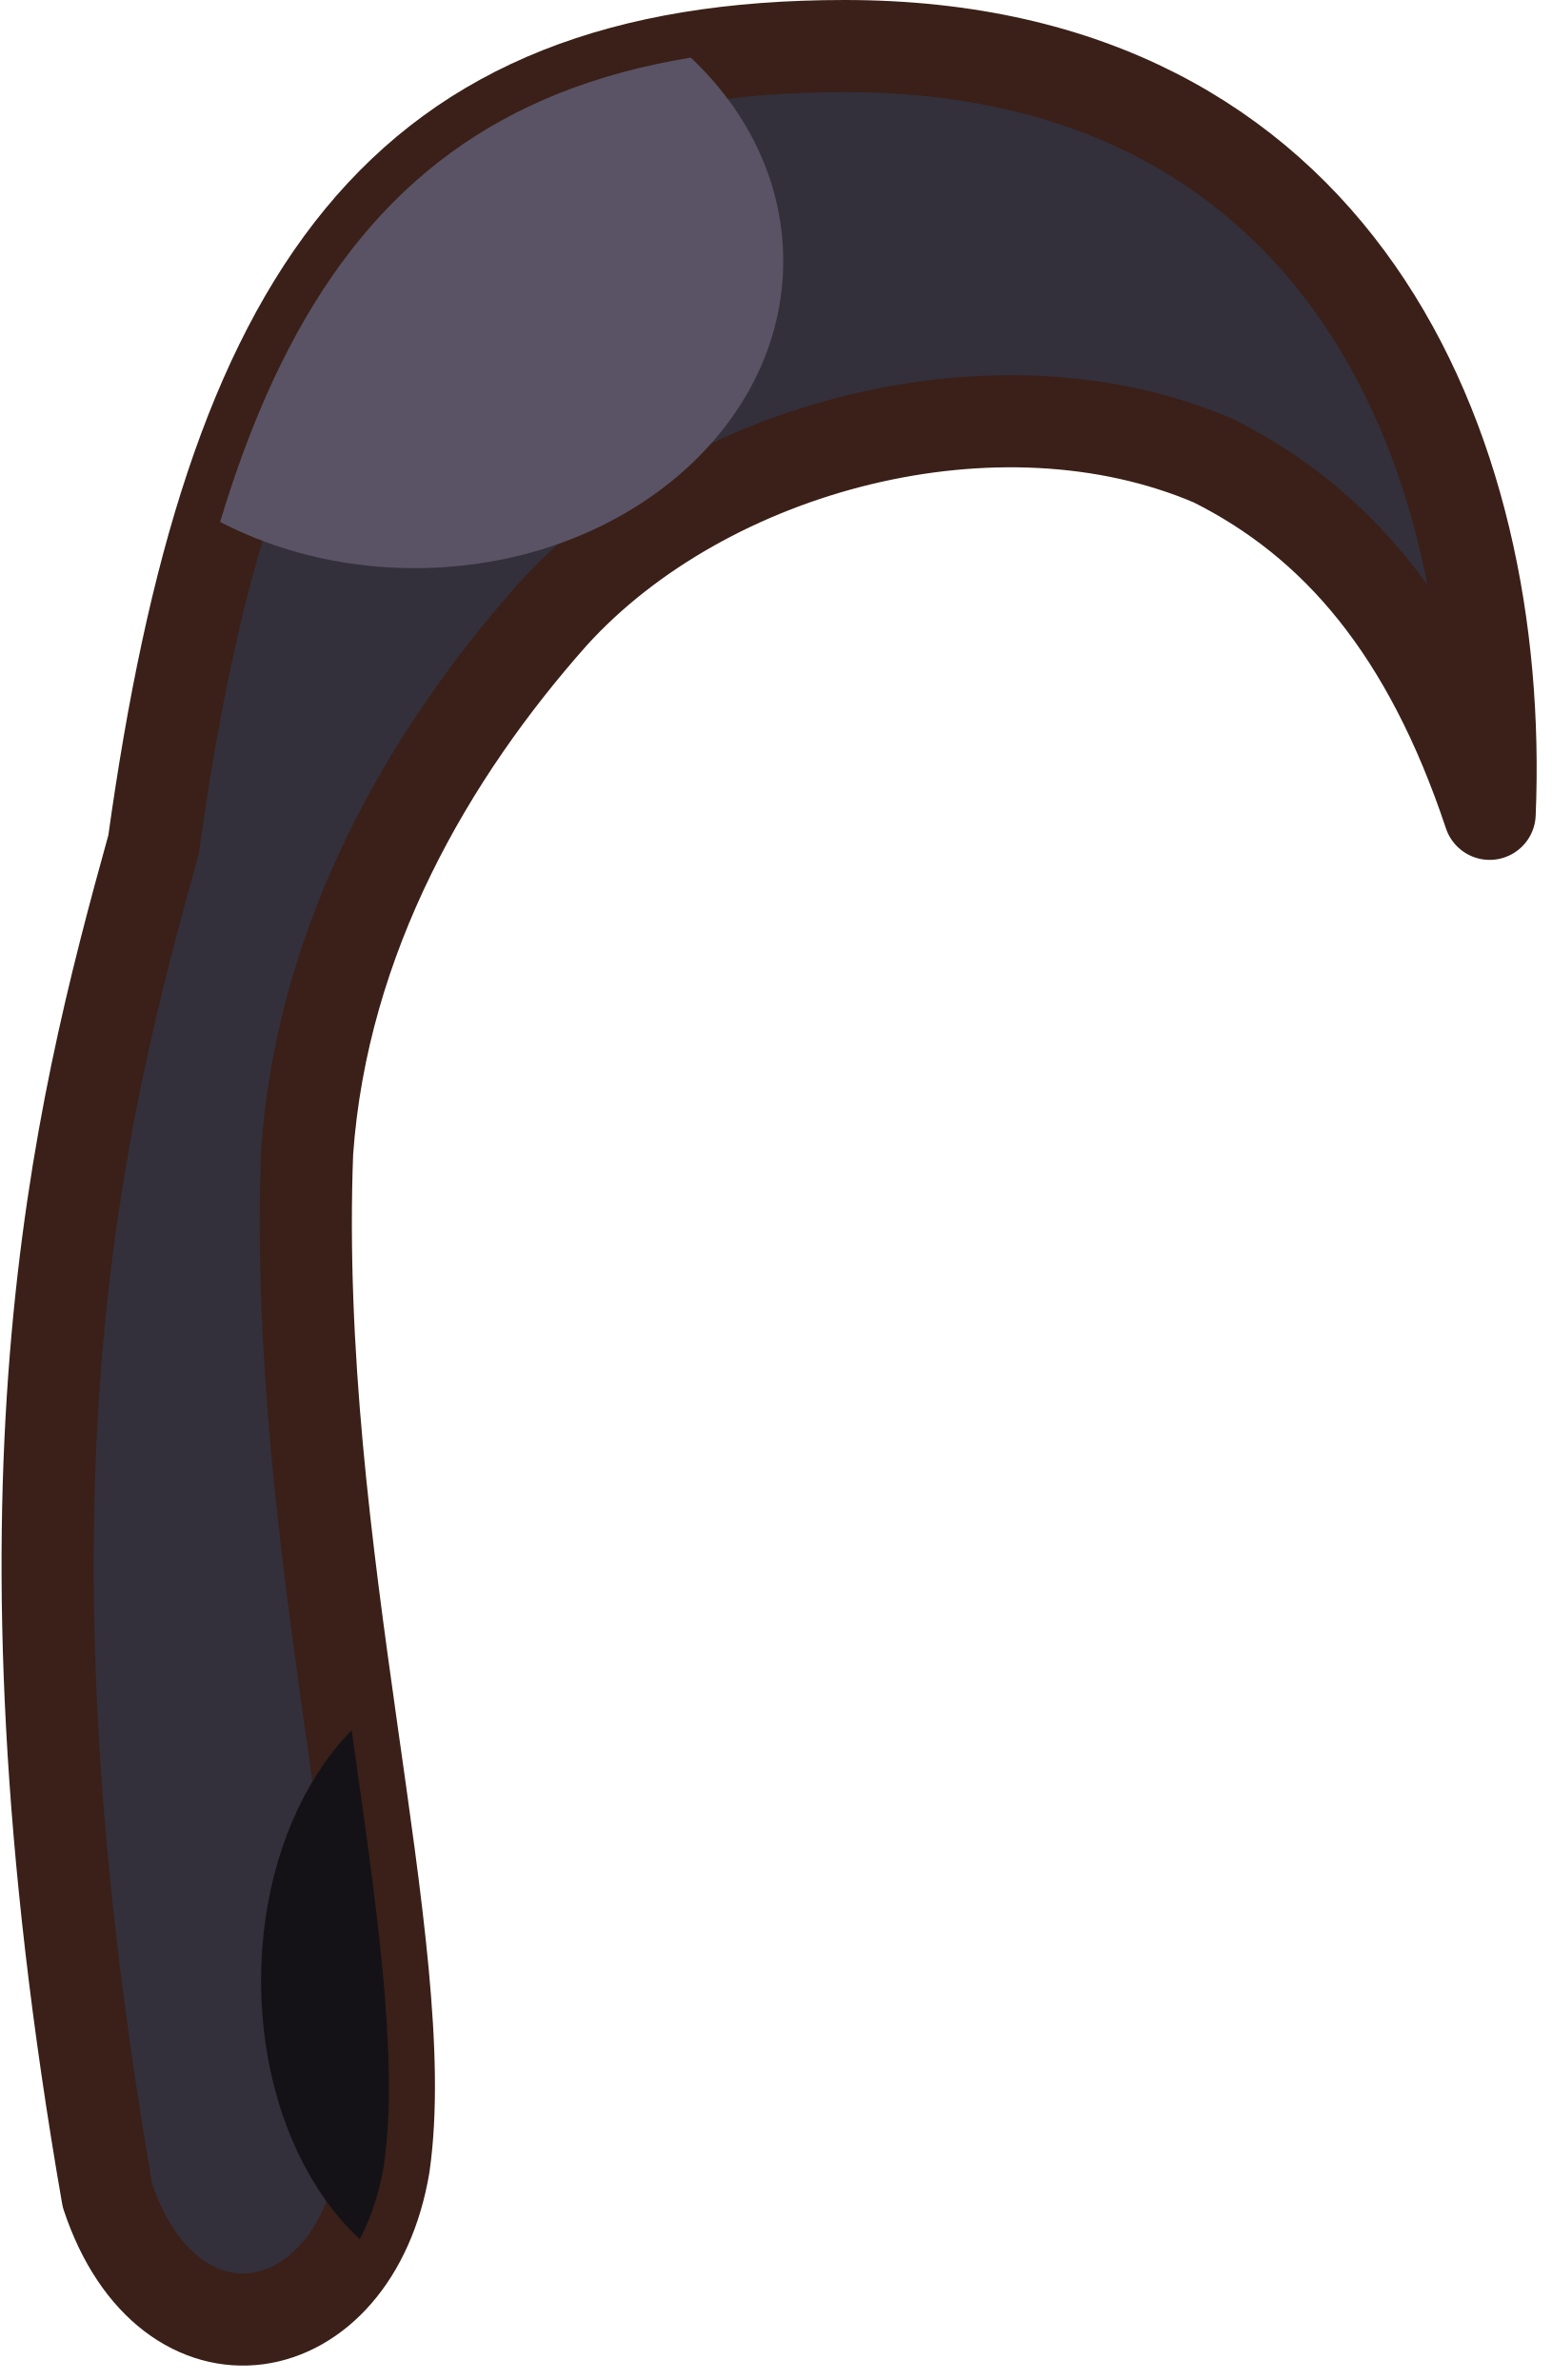
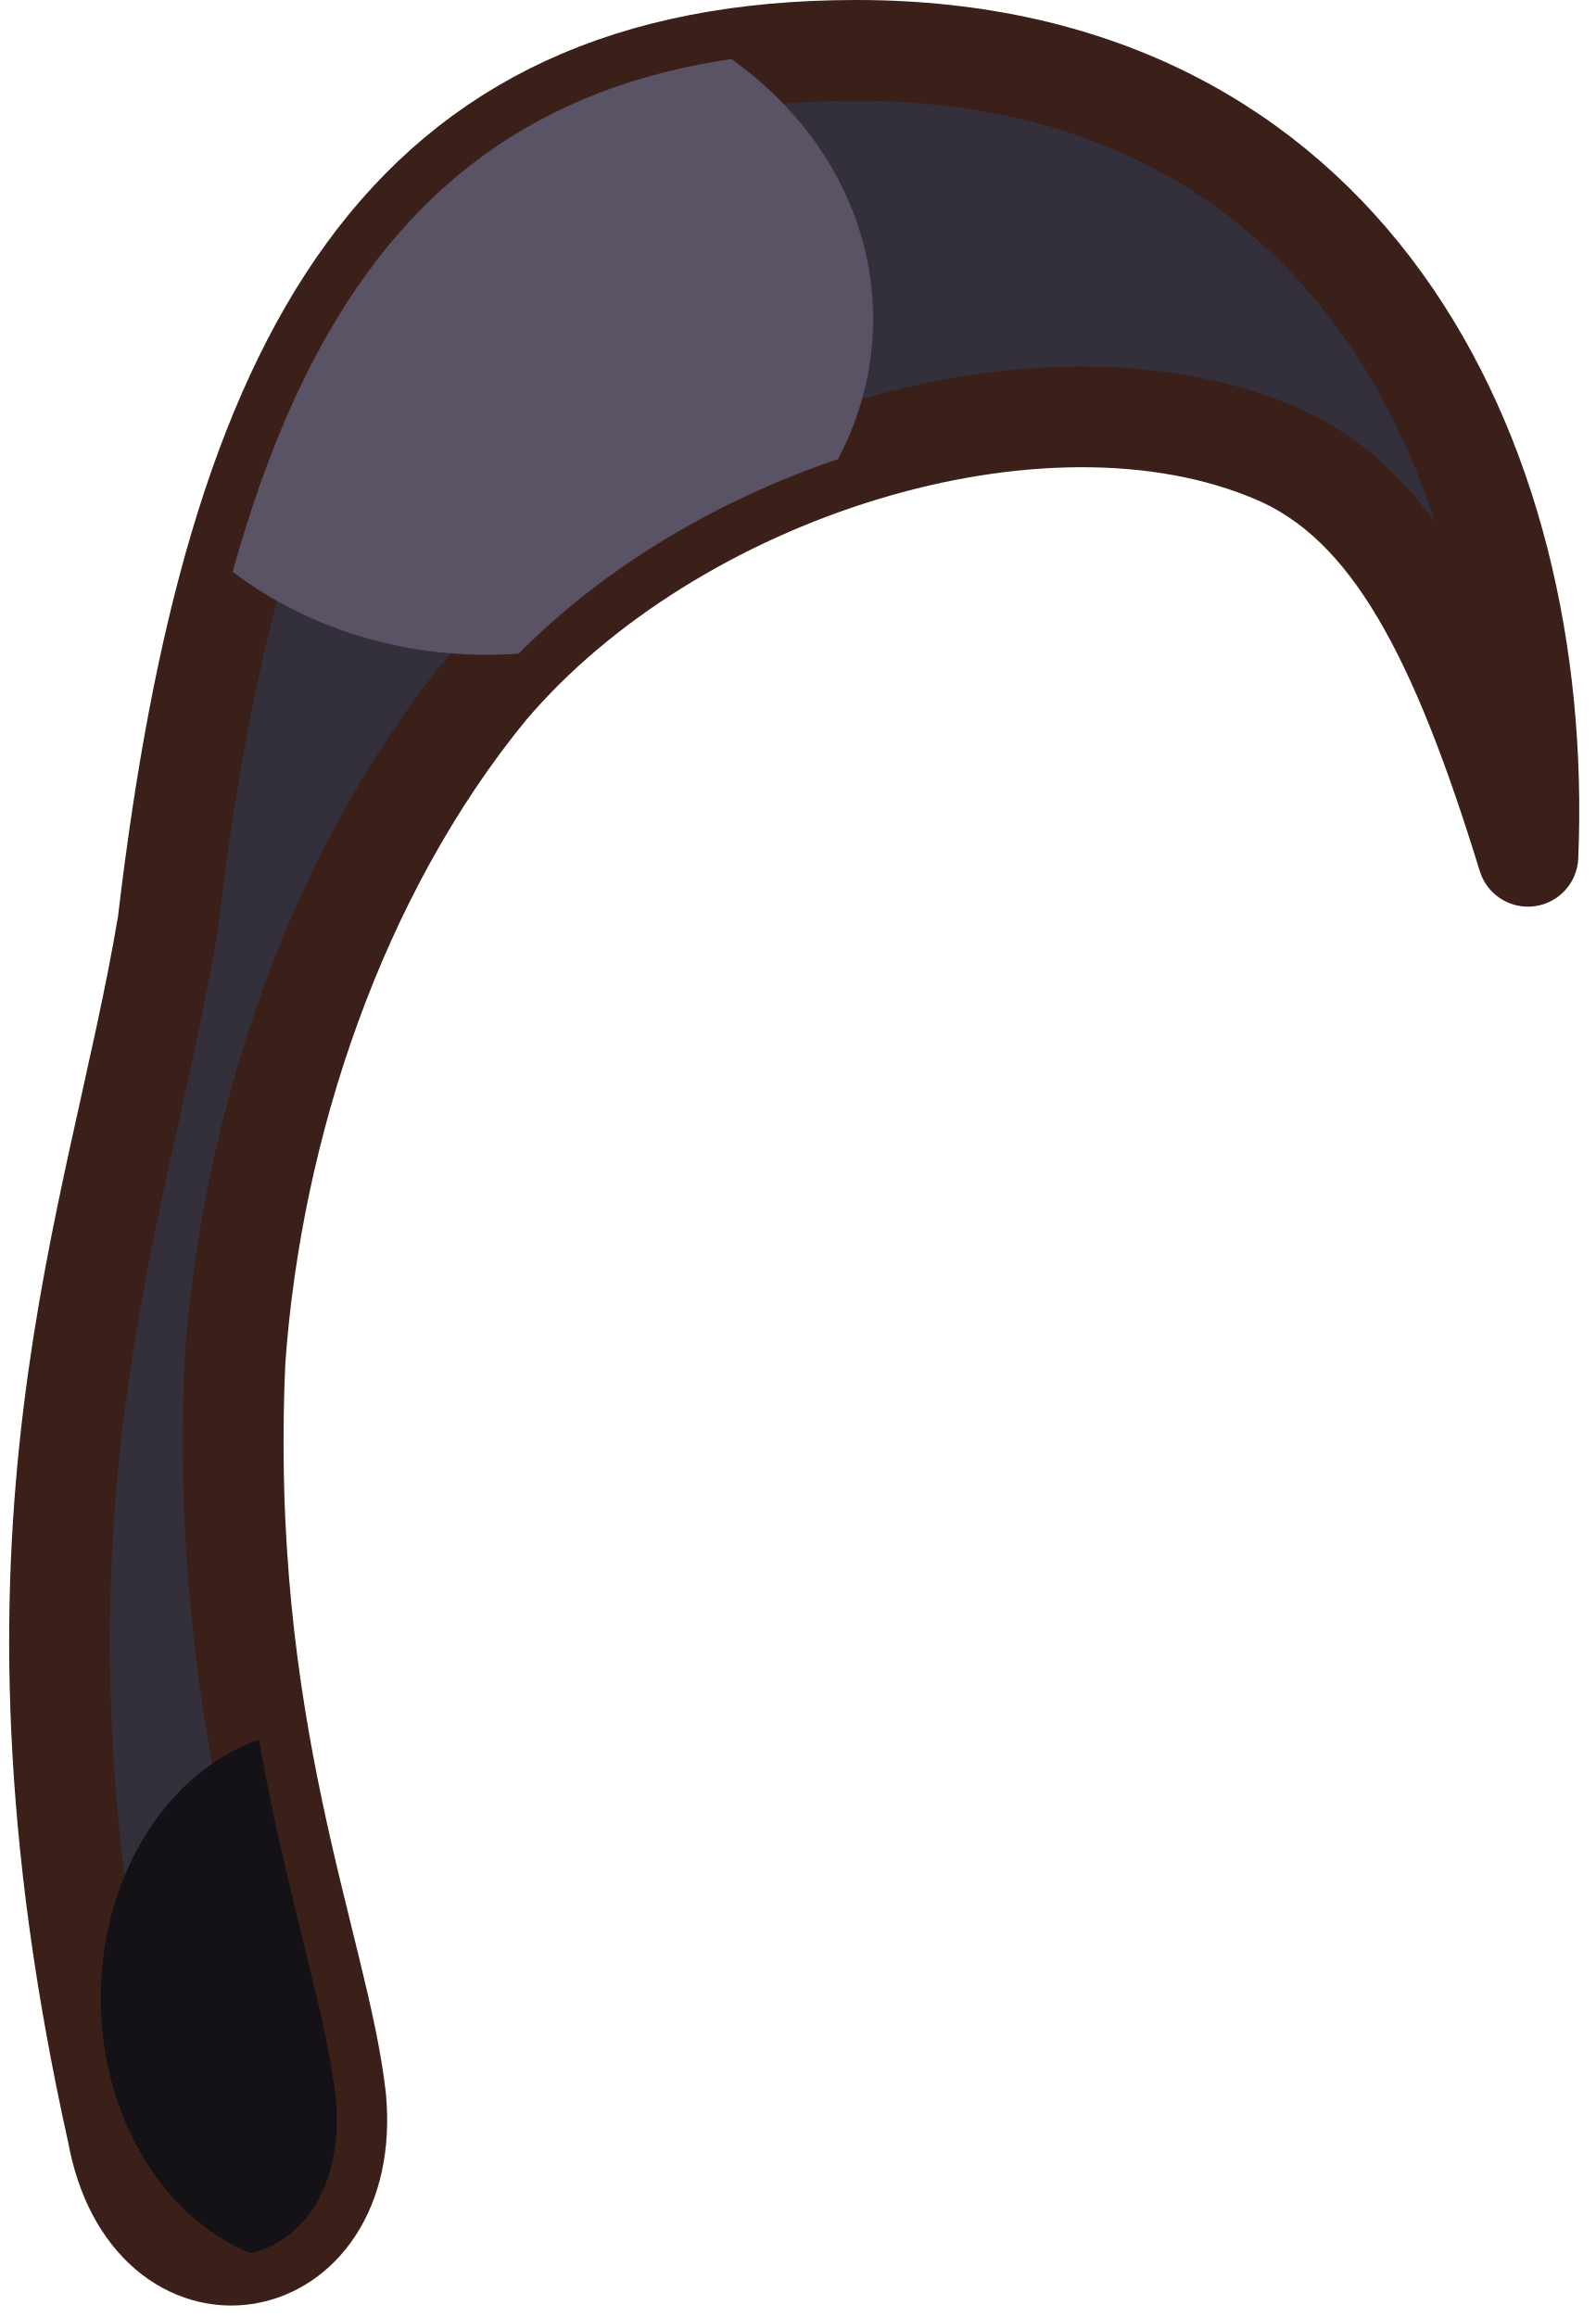
- <svg xmlns="http://www.w3.org/2000/svg" width="101" height="155" viewBox="65 21 101 155" shape-rendering="geometricPrecision">
-   <path d="M 72,164 C 64,118 70,94 75,76 C 80,40 91,24 120,24 C 152,24 163,50 162,74 C 158,62 152,55 144,51 C 130,45 111,50 101,61 C 93,70 86,82 85,96 C 84,122 92,148 90,162 C 88,174 76,176 72,164 Z" fill="#33303c" stroke="#3a2018" stroke-width="6" stroke-linecap="round" stroke-linejoin="round" />
+ <svg xmlns="http://www.w3.org/2000/svg" width="95" height="138" viewBox="65 19 95 138" shape-rendering="geometricPrecision">
+   <path d="M 72,146 C 64,110 72,92 75,74 C 79,40 89,22 116,22 C 145,22 157,46 156,70 C 152,57 148,49 141,46 C 127,40 105,47 94,60 C 85,71 80,86 79,100 C 78,122 84,135 85,144 C 86,155 74,157 72,146 Z" fill="#33303c" stroke="#3a2018" stroke-width="6" stroke-linecap="round" stroke-linejoin="round" />
  <defs>
    <clipPath id="hr-long">
-       <path d="M 72,164 C 64,118 70,94 75,76 C 80,40 91,24 120,24 C 152,24 163,50 162,74 C 158,62 152,55 144,51 C 130,45 111,50 101,61 C 93,70 86,82 85,96 C 84,122 92,148 90,162 C 88,174 76,176 72,164 Z" />
+       <path d="M 72,146 C 64,110 72,92 75,74 C 79,40 89,22 116,22 C 145,22 157,46 156,70 C 152,57 148,49 141,46 C 127,40 105,47 94,60 C 85,71 80,86 79,100 C 78,122 84,135 85,144 C 86,155 74,157 72,146 Z" />
    </clipPath>
  </defs>
  <g clip-path="url(#hr-long)">
-     <ellipse cx="92" cy="38" rx="24" ry="20" fill="#5a5365" />
-     <ellipse cx="96" cy="150" rx="14" ry="20" fill="#141217" />
+     <ellipse cx="94" cy="38" rx="23" ry="20" fill="#5a5365" />
+     <ellipse cx="84" cy="138" rx="13" ry="16" fill="#141217" />
  </g>
</svg>
